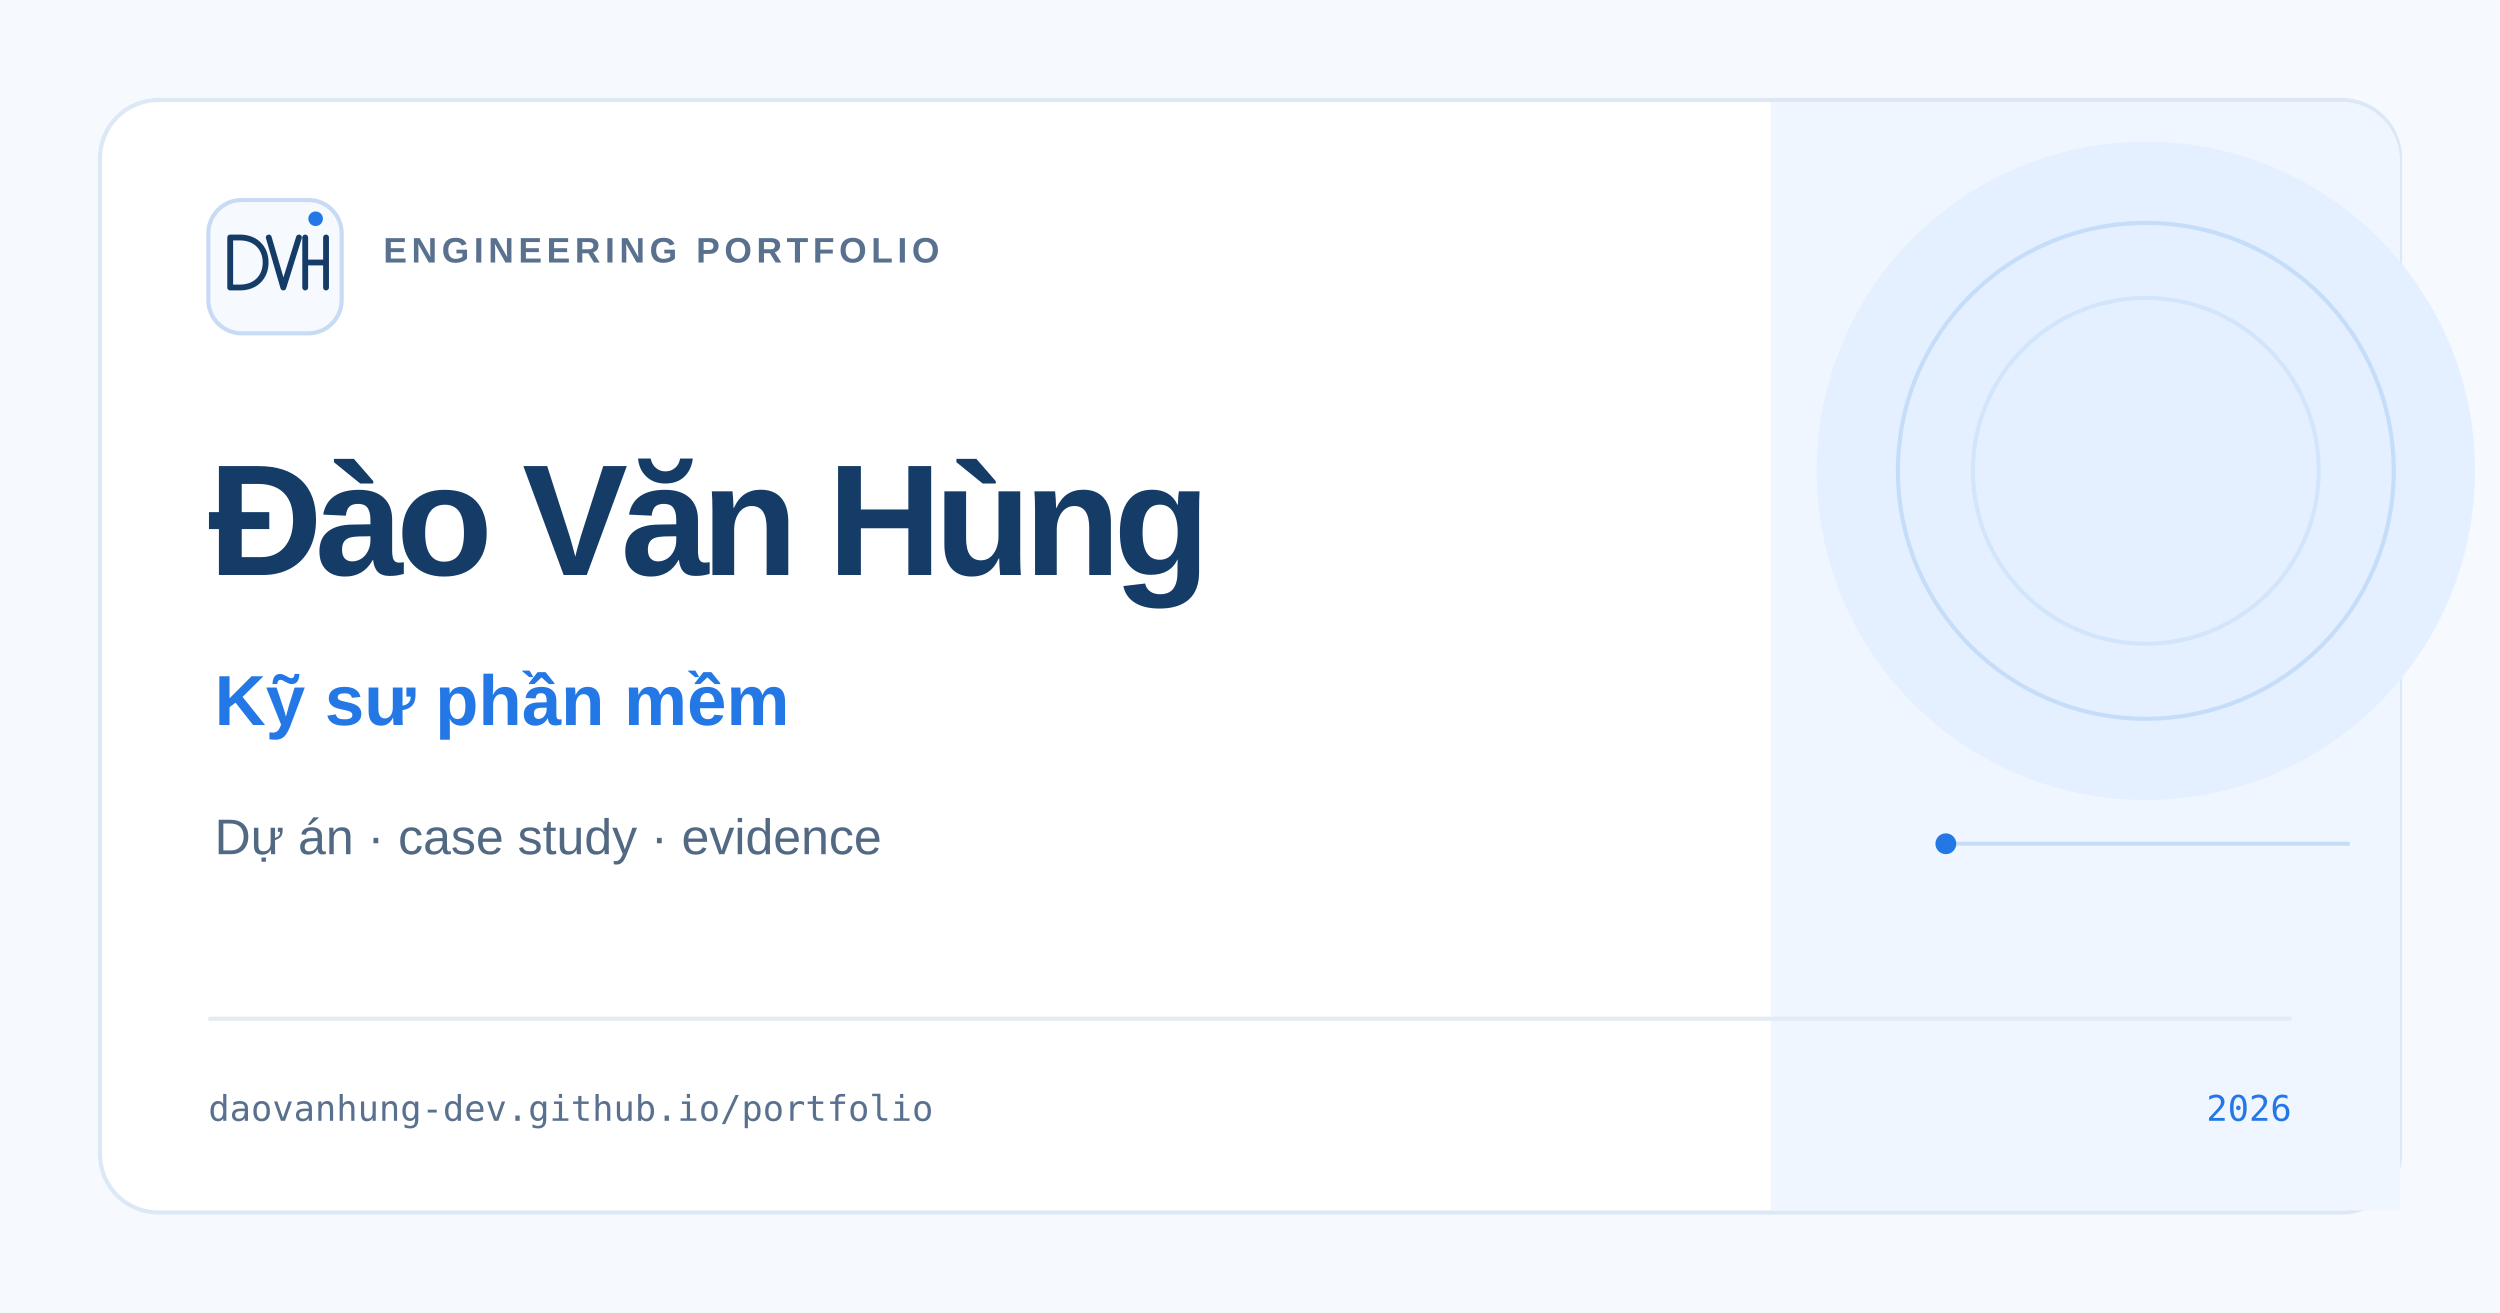
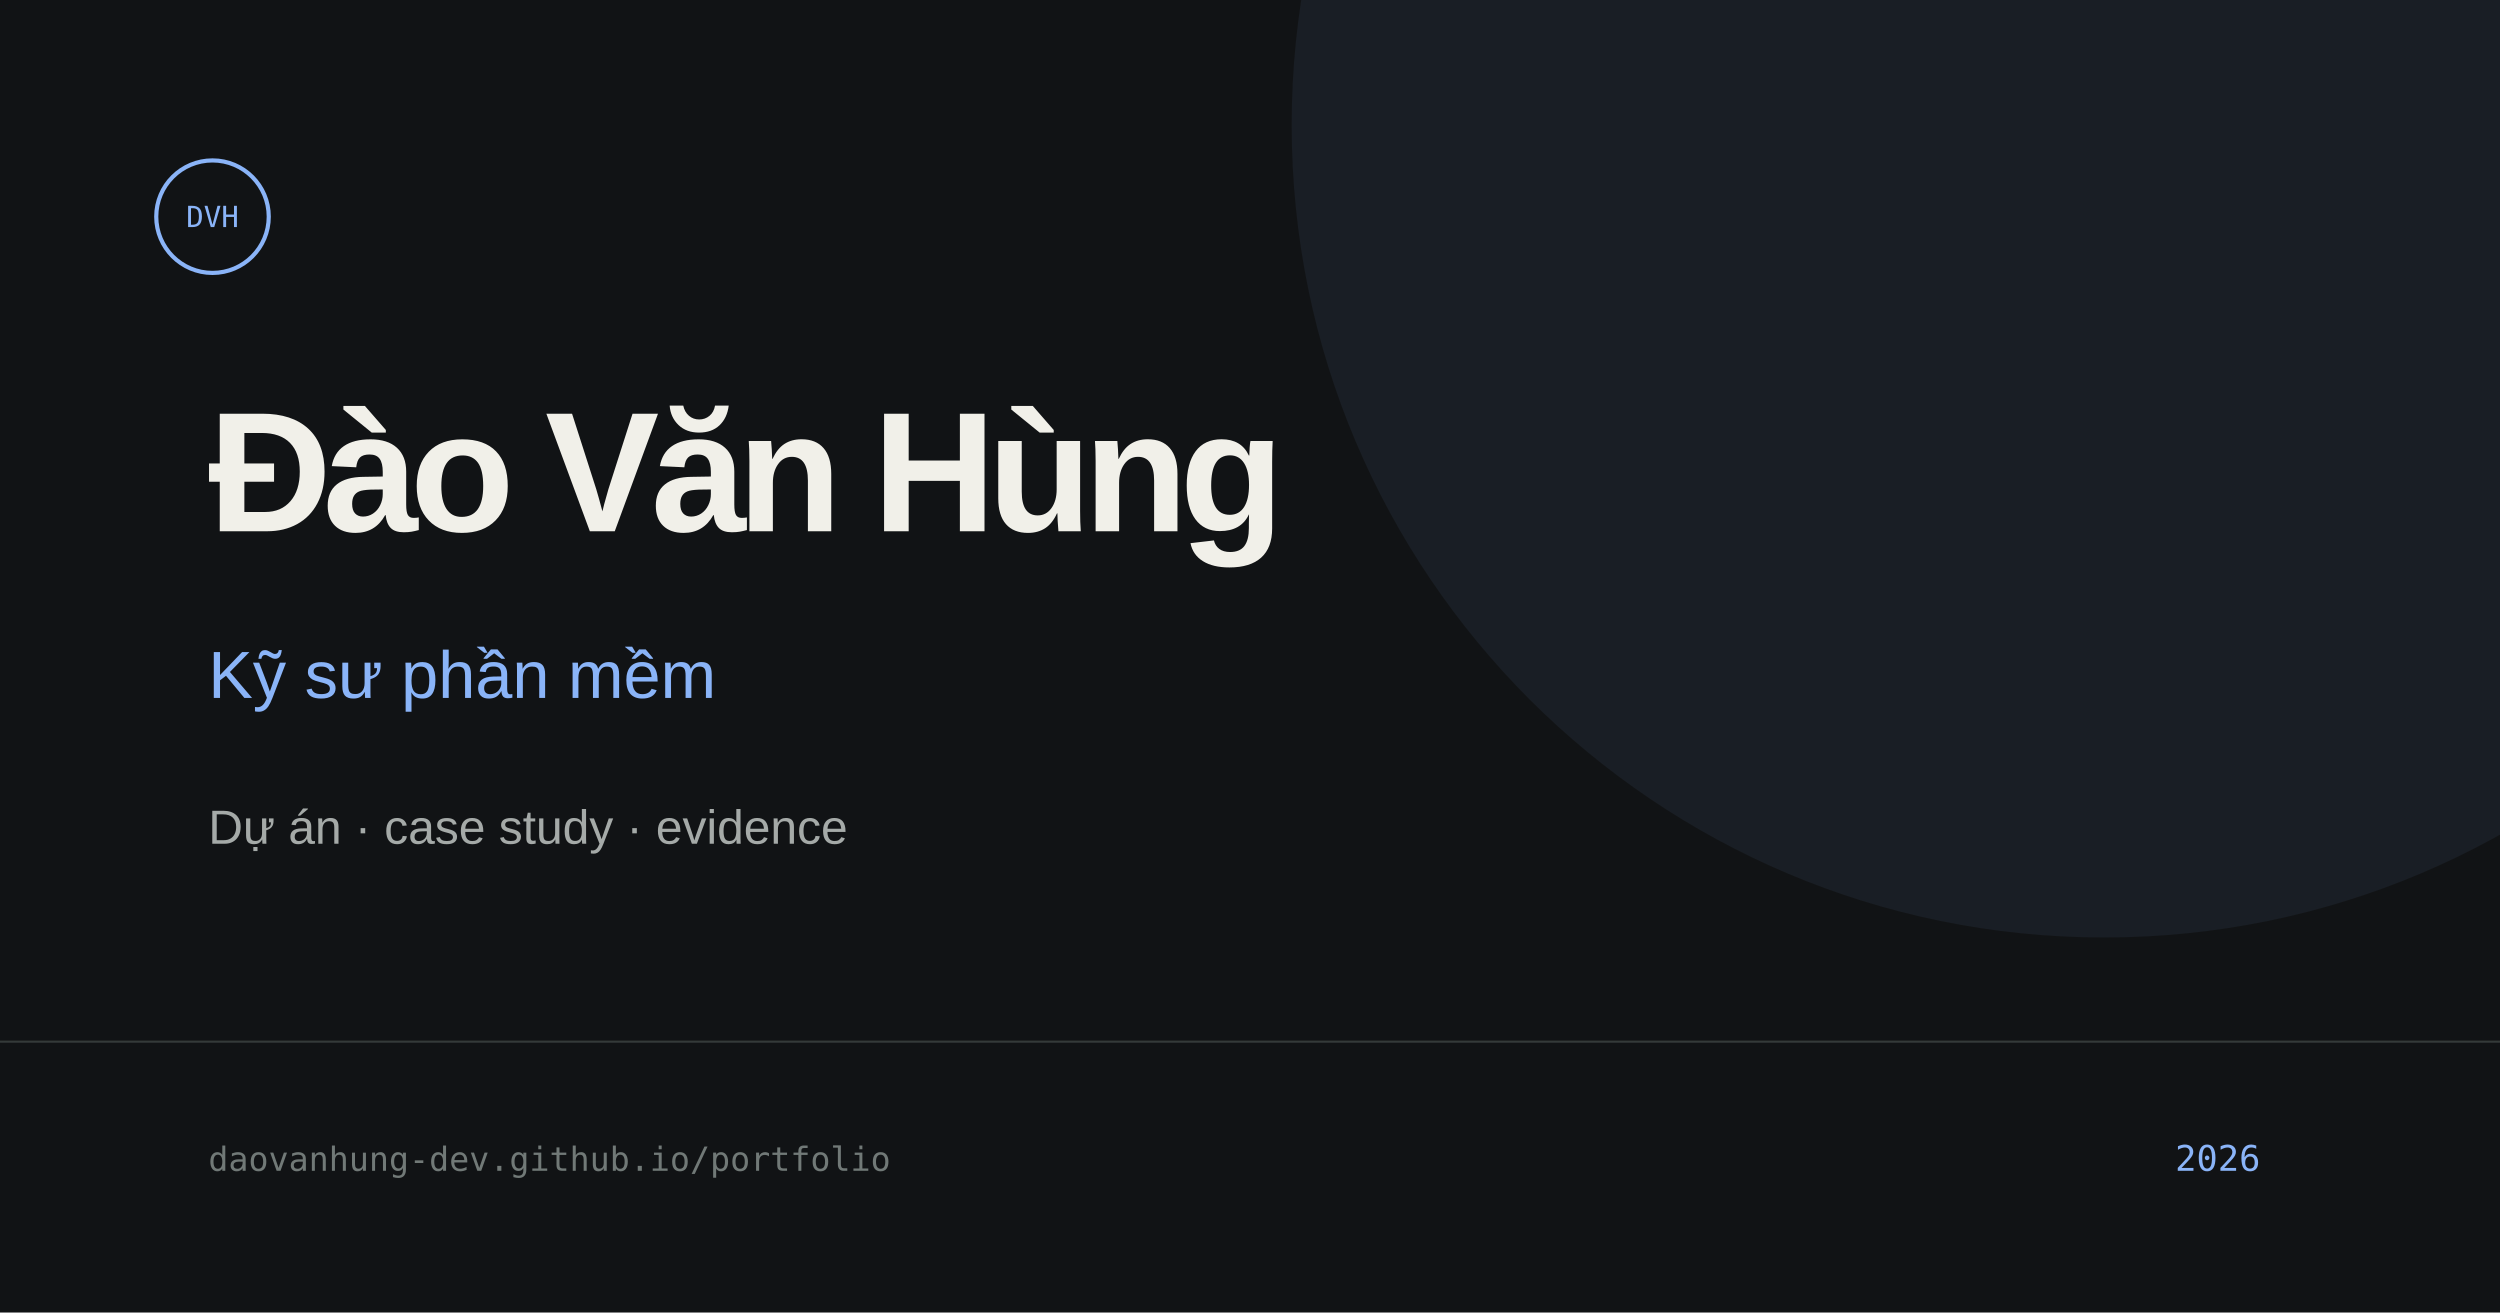
- <svg xmlns="http://www.w3.org/2000/svg" width="1200" height="630" viewBox="0 0 1200 630" fill="none">
-   <rect width="1200" height="630" fill="#F6F9FE" />
-   <rect x="48" y="48" width="1104" height="534" rx="28" fill="#FFFFFF" stroke="#DCE8F5" stroke-width="2" />
-   <path d="M850 49h274a28 28 0 0 1 28 28v504H850V49Z" fill="#EFF6FF" />
-   <circle cx="1030" cy="226" r="158" fill="#E4F0FF" />
-   <circle cx="1030" cy="226" r="119" stroke="#C5DDF9" stroke-width="2" />
-   <circle cx="1030" cy="226" r="83" stroke="#D2E5FB" stroke-width="2" />
-   <path d="M934 405h193" stroke="#C5DDF9" stroke-width="2" stroke-linecap="round" />
-   <circle cx="934" cy="405" r="5" fill="#2478E5" />
-   <rect x="100" y="96" width="64" height="64" rx="16" fill="#F6F9FE" stroke="#C7DCF4" stroke-width="2" />
-   <g stroke="#153B67" stroke-linecap="round" stroke-linejoin="round" stroke-width="2.8">
-     <path d="M110.5 114v24h4.7c7.3 0 12.3-4.8 12.3-12s-5-12-12.3-12h-4.7Z" />
-     <path d="m129 114 7 24 7.5-24" />
-     <path d="M146.5 114v24m10-24v24m-10-12h10" />
-   </g>
-   <circle cx="151.5" cy="105" r="3.5" fill="#2478E5" />
-   <text x="184" y="126" fill="#59718E" font-family="Arial,sans-serif" font-size="17" font-weight="700" letter-spacing="2.2">ENGINEERING PORTFOLIO</text>
-   <text x="100" y="276" fill="#153B67" font-family="Arial,sans-serif" font-size="76" font-weight="700" letter-spacing="-3.5">Đào Văn Hùng</text>
-   <text x="103" y="348" fill="#2478E5" font-family="Arial,sans-serif" font-size="34" font-weight="700">Kỹ sư phần mềm</text>
-   <text x="103" y="410" fill="#526983" font-family="Arial,sans-serif" font-size="24">Dự án · case study · evidence</text>
-   <path d="M100 489h1000" stroke="#E3EBF4" stroke-width="2" />
-   <text x="100" y="538" fill="#59718E" font-family="monospace" font-size="17">daovanhung-dev.github.io/portfolio</text>
-   <text x="1100" y="538" fill="#2478E5" font-family="monospace" font-size="17" text-anchor="end">2026</text>
+ <svg xmlns="http://www.w3.org/2000/svg" width="1200" height="630" viewBox="0 0 1200 630">
+   <rect width="1200" height="630" fill="#111315" />
+   <circle cx="1010" cy="60" r="390" fill="#8ab4f8" opacity=".07" />
+   <path d="M0 500h1200" stroke="#343a39" />
+   <circle cx="102" cy="104" r="27" fill="none" stroke="#8ab4f8" stroke-width="2" />
+   <text x="102" y="109" fill="#8ab4f8" font-family="monospace" font-size="14" text-anchor="middle">DVH</text>
+   <text x="100" y="255" fill="#f1f0e9" font-family="Arial,sans-serif" font-size="82" font-weight="700" letter-spacing="-4">Đào Văn Hùng</text>
+   <text x="100" y="335" fill="#8ab4f8" font-family="Arial,sans-serif" font-size="32">Kỹ sư phần mềm</text>
+   <text x="100" y="405" fill="#a5aaa8" font-family="Arial,sans-serif" font-size="23">Dự án · case study · evidence</text>
+   <text x="100" y="562" fill="#717977" font-family="monospace" font-size="16">daovanhung-dev.github.io/portfolio</text>
+   <text x="1085" y="562" fill="#8ab4f8" font-family="monospace" font-size="17" text-anchor="end">2026</text>
</svg>
